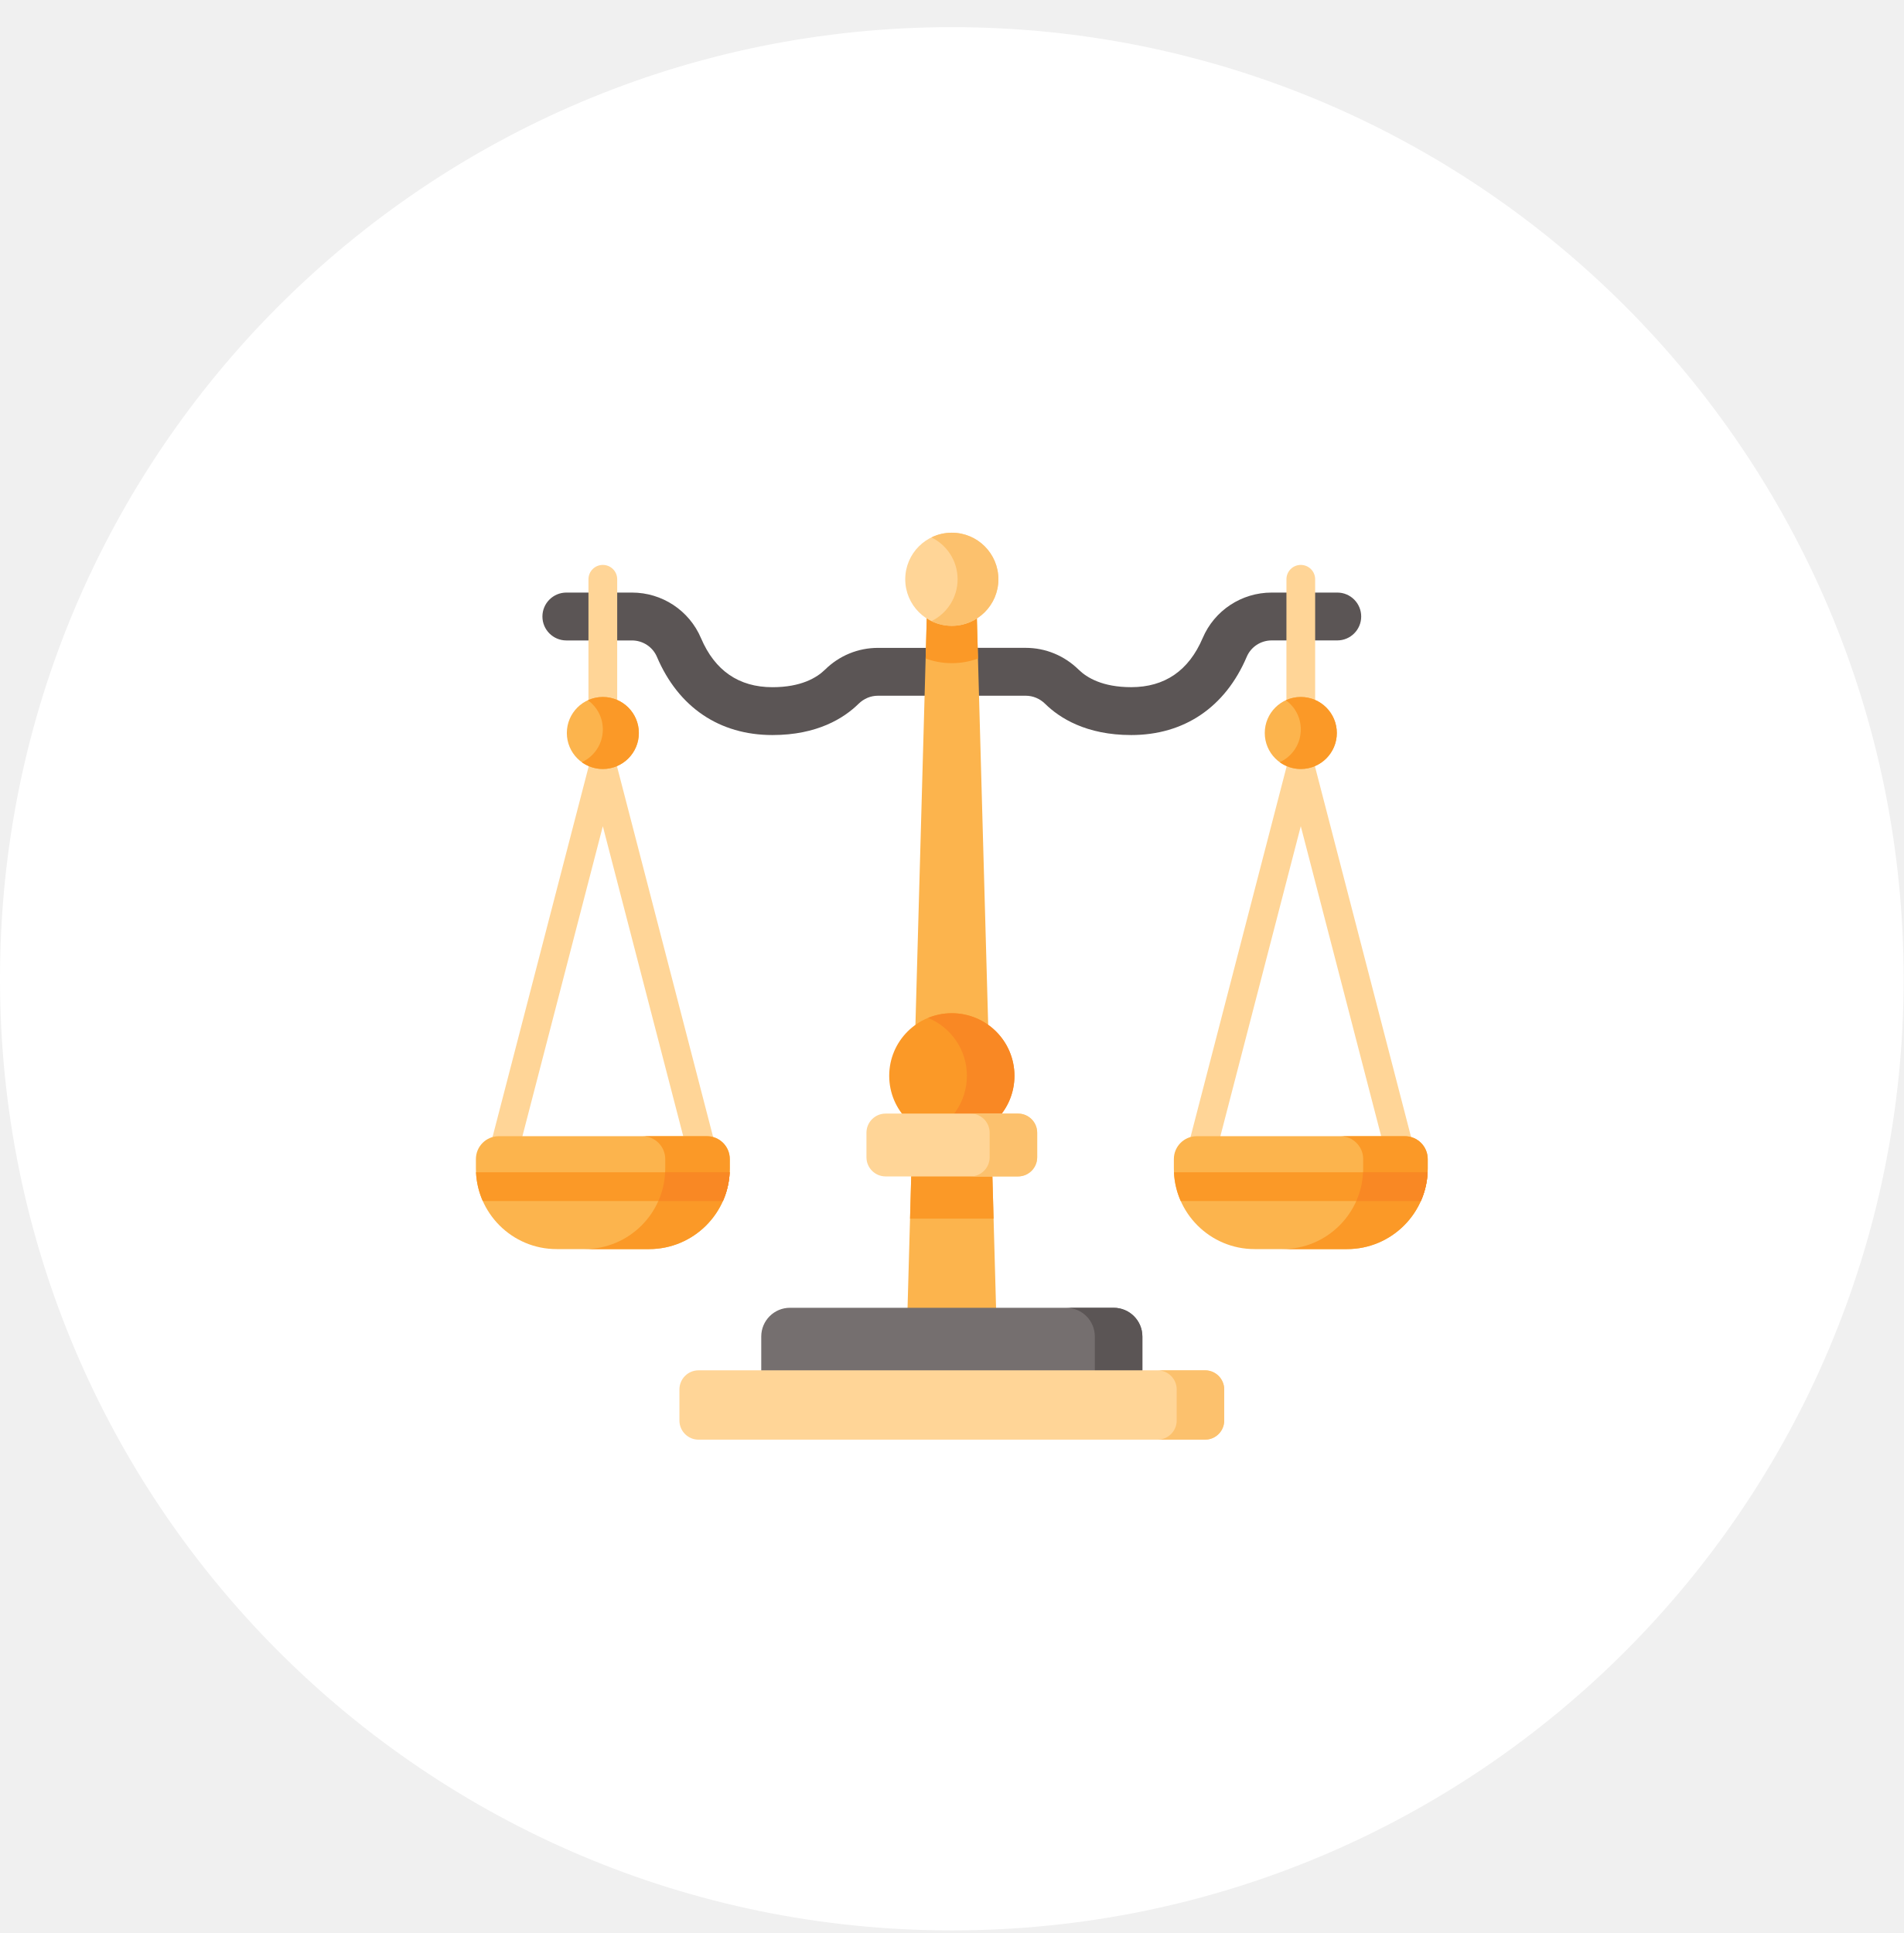
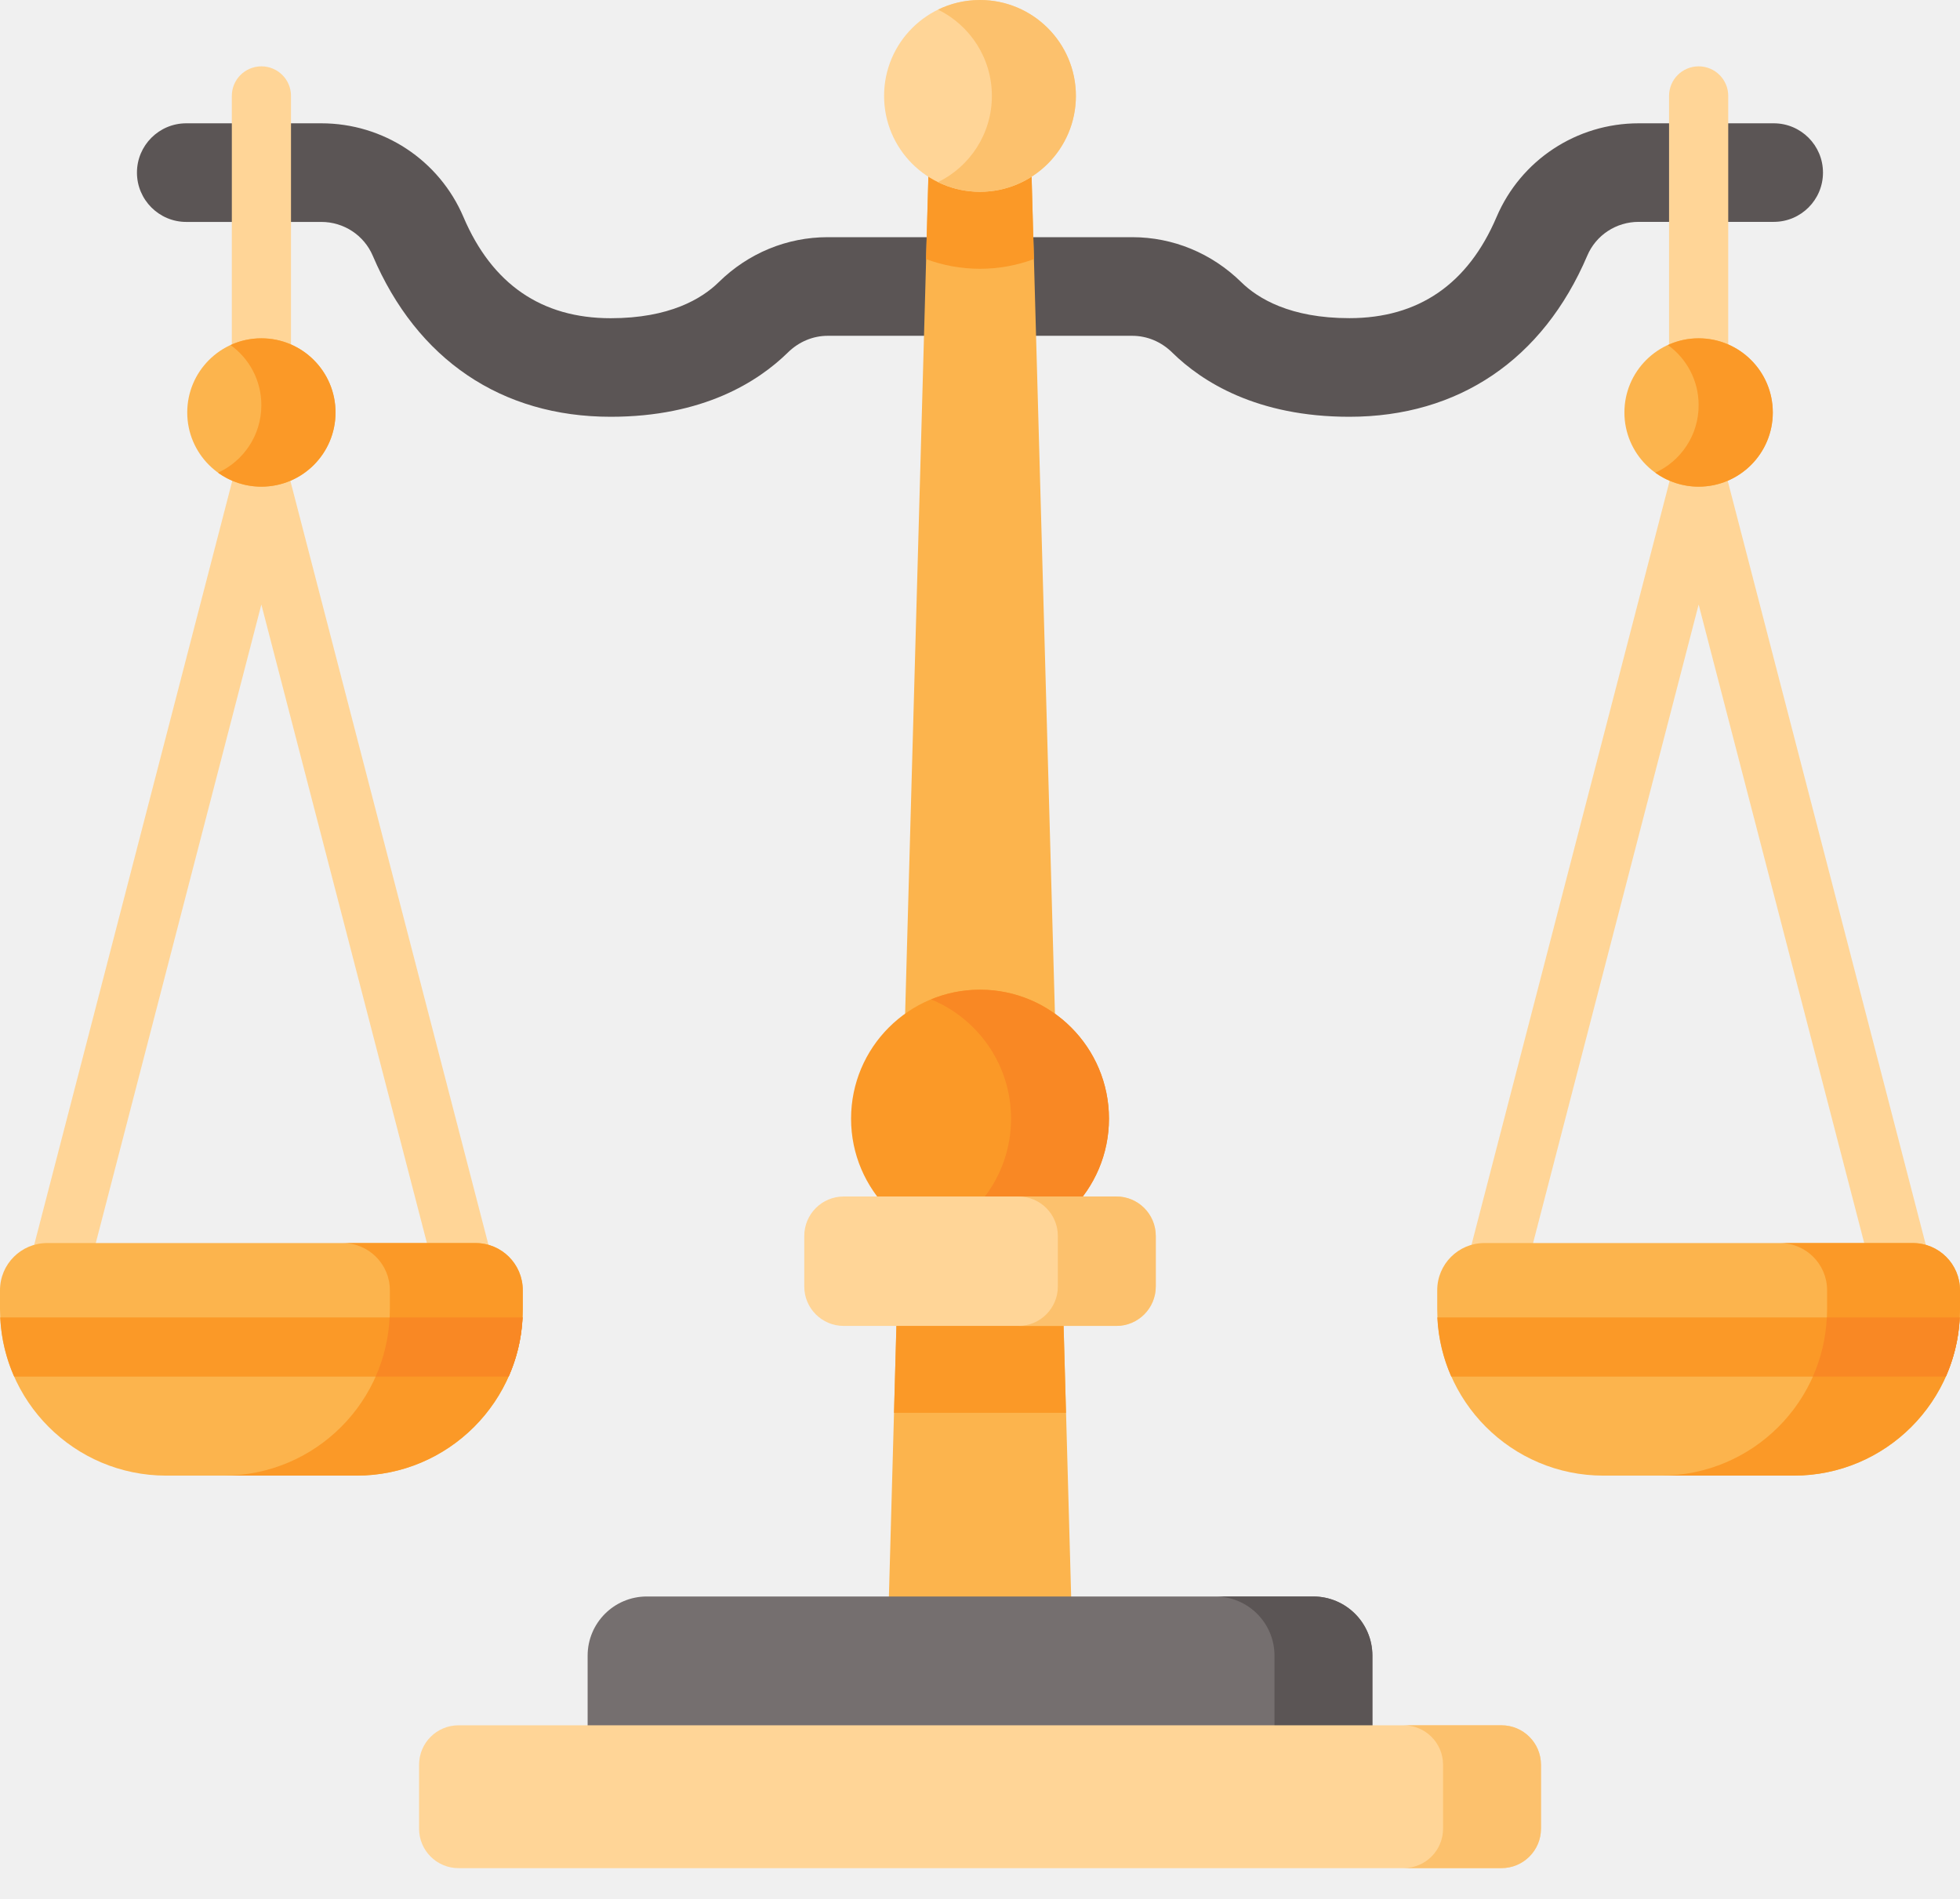
- <svg xmlns="http://www.w3.org/2000/svg" width="64" height="65" viewBox="0 0 64 65" fill="none">
-   <rect y="0.913" width="64" height="64" rx="32" fill="white" />
-   <path d="M32 23.395H29.514C29.273 23.395 29.041 23.492 28.863 23.668C28.375 24.147 27.478 24.717 25.97 24.717C24.187 24.717 22.808 23.784 22.086 22.088C21.943 21.753 21.613 21.536 21.246 21.536H19.041C18.596 21.536 18.236 21.176 18.236 20.731C18.236 20.287 18.597 19.926 19.041 19.926H21.246C22.259 19.926 23.171 20.527 23.567 21.457C24.033 22.553 24.842 23.108 25.97 23.108C26.933 23.108 27.461 22.788 27.735 22.52C28.216 22.046 28.848 21.786 29.514 21.786H32V23.395Z" fill="#5B5555" />
-   <path d="M20.267 24.048C20 24.048 19.784 23.832 19.784 23.565V19.479C19.784 19.212 20 18.996 20.267 18.996C20.534 18.996 20.75 19.212 20.75 19.479V23.565C20.75 23.832 20.534 24.048 20.267 24.048Z" fill="#FFD597" />
-   <path d="M32 23.395H34.485C34.727 23.395 34.958 23.491 35.137 23.667C35.624 24.146 36.522 24.717 38.03 24.717C39.812 24.717 41.191 23.783 41.914 22.088C42.056 21.752 42.386 21.535 42.754 21.535H44.959C45.403 21.535 45.763 21.175 45.763 20.731C45.763 20.286 45.403 19.926 44.959 19.926H42.754C41.74 19.926 40.829 20.527 40.433 21.457C39.966 22.552 39.158 23.107 38.03 23.107C37.066 23.107 36.538 22.787 36.265 22.519C35.783 22.046 35.151 21.785 34.485 21.785H32V23.395Z" fill="#5B5555" />
-   <path d="M43.732 24.048C43.466 24.048 43.249 23.832 43.249 23.565L43.25 19.479C43.25 19.212 43.466 18.996 43.732 18.996C43.999 18.996 44.215 19.212 44.215 19.479L44.215 23.565C44.215 23.832 43.999 24.048 43.732 24.048Z" fill="#FFD597" />
-   <path d="M33.598 47.952H30.401L31.182 19.903H32.817L33.598 47.952Z" fill="#FCB44D" />
-   <path d="M32.88 22.143C32.606 22.245 32.309 22.3 32 22.3C31.691 22.3 31.394 22.245 31.12 22.143L31.182 19.903H32.818L32.88 22.143Z" fill="#FB9927" />
-   <path d="M30.668 38.364L30.596 40.978H33.404L33.331 38.364H30.668Z" fill="#FB9927" />
-   <path d="M23.552 39.011C23.338 39.011 23.142 38.867 23.085 38.649L20.267 27.783L17.449 38.649C17.382 38.907 17.119 39.062 16.861 38.995C16.602 38.928 16.447 38.665 16.514 38.407L19.8 25.738C19.855 25.525 20.047 25.376 20.267 25.376C20.487 25.376 20.68 25.525 20.735 25.738L24.02 38.407C24.087 38.665 23.932 38.928 23.674 38.995C23.633 39.006 23.593 39.011 23.552 39.011Z" fill="#FFD597" />
-   <path d="M21.82 42.003H18.715C17.215 42.003 16 40.788 16 39.288V38.976C16 38.55 16.345 38.206 16.77 38.206H23.765C24.19 38.206 24.535 38.55 24.535 38.976V39.288C24.535 40.788 23.319 42.003 21.82 42.003Z" fill="#FCB44D" />
-   <path d="M24.532 39.42C24.516 39.763 24.436 40.089 24.305 40.386H16.23C16.099 40.089 16.019 39.763 16.003 39.42H24.532Z" fill="#FB9927" />
-   <path d="M24.535 38.976V39.288C24.535 40.787 23.32 42.003 21.82 42.003H19.65C21.15 42.003 22.365 40.787 22.365 39.288V38.976C22.365 38.55 22.02 38.206 21.595 38.206H23.765C24.19 38.206 24.535 38.55 24.535 38.976Z" fill="#FB9927" />
-   <path d="M20.267 25.859C20.936 25.859 21.478 25.317 21.478 24.648C21.478 23.979 20.936 23.437 20.267 23.437C19.599 23.437 19.057 23.979 19.057 24.648C19.057 25.317 19.599 25.859 20.267 25.859Z" fill="#FCB44D" />
-   <path d="M21.478 24.648C21.478 25.317 20.936 25.859 20.267 25.859C20.003 25.859 19.758 25.774 19.559 25.63C19.977 25.44 20.267 25.018 20.267 24.529C20.267 24.124 20.069 23.766 19.765 23.547C19.918 23.476 20.088 23.437 20.267 23.437C20.936 23.437 21.478 23.979 21.478 24.648Z" fill="#FB9927" />
-   <path d="M47.017 39.011C46.803 39.011 46.607 38.867 46.55 38.649L43.732 27.782L40.914 38.649C40.847 38.907 40.584 39.062 40.326 38.995C40.068 38.928 39.913 38.665 39.98 38.407L43.265 25.738C43.32 25.525 43.512 25.376 43.732 25.376C43.952 25.376 44.145 25.525 44.2 25.738L47.485 38.407C47.552 38.665 47.397 38.928 47.139 38.995C47.098 39.006 47.058 39.011 47.017 39.011Z" fill="#FFD597" />
-   <path d="M45.285 42.003H42.18C40.681 42.003 39.465 40.788 39.465 39.288V38.976C39.465 38.55 39.81 38.206 40.235 38.206H47.23C47.655 38.206 48 38.55 48 38.976V39.288C48 40.788 46.785 42.003 45.285 42.003Z" fill="#FCB44D" />
-   <path d="M47.997 39.42C47.98 39.763 47.901 40.089 47.769 40.386H39.695C39.564 40.089 39.484 39.763 39.468 39.42H47.997Z" fill="#FB9927" />
-   <path d="M48 38.976V39.288C48 40.787 46.785 42.003 45.285 42.003H43.115C44.615 42.003 45.83 40.787 45.83 39.288V38.976C45.83 38.55 45.485 38.206 45.06 38.206H47.23C47.655 38.206 48 38.55 48 38.976Z" fill="#FB9927" />
-   <path d="M24.532 39.42C24.516 39.763 24.436 40.089 24.305 40.386H22.134C22.265 40.089 22.345 39.763 22.361 39.42H24.532Z" fill="#F98824" />
-   <path d="M47.997 39.42C47.981 39.763 47.901 40.089 47.77 40.386H45.598C45.73 40.089 45.81 39.763 45.826 39.42H47.997Z" fill="#F98824" />
-   <path d="M43.732 25.859C44.401 25.859 44.943 25.317 44.943 24.648C44.943 23.979 44.401 23.437 43.732 23.437C43.063 23.437 42.521 23.979 42.521 24.648C42.521 25.317 43.063 25.859 43.732 25.859Z" fill="#FCB44D" />
-   <path d="M44.944 24.648C44.944 25.317 44.401 25.859 43.733 25.859C43.468 25.859 43.224 25.774 43.024 25.63C43.443 25.44 43.733 25.018 43.733 24.529C43.733 24.124 43.535 23.766 43.23 23.547C43.383 23.476 43.553 23.437 43.733 23.437C44.401 23.437 44.944 23.979 44.944 24.648Z" fill="#FB9927" />
-   <path d="M32 38.281C33.163 38.281 34.105 37.339 34.105 36.176C34.105 35.013 33.163 34.071 32 34.071C30.837 34.071 29.895 35.013 29.895 36.176C29.895 37.339 30.837 38.281 32 38.281Z" fill="#FB9927" />
-   <path d="M34.106 36.176C34.106 37.338 33.163 38.281 32 38.281C31.718 38.281 31.448 38.225 31.201 38.124C31.967 37.809 32.507 37.055 32.507 36.176C32.507 35.296 31.967 34.543 31.201 34.228C31.448 34.127 31.718 34.071 32 34.071C33.163 34.071 34.106 35.013 34.106 36.176Z" fill="#F98824" />
-   <path d="M32 21.044C32.864 21.044 33.565 20.343 33.565 19.479C33.565 18.614 32.864 17.913 32 17.913C31.135 17.913 30.434 18.614 30.434 19.479C30.434 20.343 31.135 21.044 32 21.044Z" fill="#FFD597" />
-   <path d="M33.566 19.479C33.566 20.343 32.864 21.044 32 21.044C31.754 21.044 31.522 20.988 31.314 20.887C31.835 20.632 32.194 20.098 32.194 19.479C32.194 18.86 31.835 18.325 31.314 18.071C31.522 17.969 31.754 17.913 32 17.913C32.864 17.913 33.566 18.614 33.566 19.479Z" fill="#FCC16D" />
-   <path d="M38.407 46.622H25.593V44.942C25.593 44.408 26.026 43.976 26.559 43.976H37.441C37.974 43.976 38.407 44.408 38.407 44.942V46.622Z" fill="#756F6F" />
-   <path d="M38.406 44.942V46.622H36.808V44.942C36.808 44.408 36.375 43.976 35.842 43.976H37.44C37.974 43.976 38.406 44.408 38.406 44.942Z" fill="#5B5555" />
-   <path d="M40.514 48.411H23.485C23.13 48.411 22.842 48.123 22.842 47.767V46.723C22.842 46.367 23.13 46.079 23.485 46.079H40.514C40.87 46.079 41.158 46.367 41.158 46.723V47.767C41.158 48.123 40.87 48.411 40.514 48.411Z" fill="#FFD597" />
-   <path d="M41.158 46.723V47.767C41.158 48.122 40.87 48.41 40.515 48.41H38.916C39.272 48.41 39.56 48.122 39.56 47.767V46.723C39.56 46.367 39.272 46.079 38.916 46.079H40.515C40.87 46.079 41.158 46.367 41.158 46.723Z" fill="#FCC16D" />
-   <path d="M34.226 39.559H29.774C29.418 39.559 29.13 39.271 29.13 38.915V38.09C29.13 37.734 29.418 37.446 29.774 37.446H34.226C34.582 37.446 34.87 37.734 34.87 38.09V38.915C34.87 39.271 34.582 39.559 34.226 39.559Z" fill="#FFD597" />
-   <path d="M34.87 38.09V38.915C34.87 39.27 34.582 39.559 34.226 39.559H32.628C32.984 39.559 33.272 39.27 33.272 38.915V38.09C33.272 37.734 32.984 37.446 32.628 37.446H34.226C34.582 37.446 34.87 37.734 34.87 38.09Z" fill="#FCC16D" />
+ <svg xmlns="http://www.w3.org/2000/svg" width="32" height="31" viewBox="0 0 32 31" fill="none">
+   <path d="M16 5.482H13.514C13.273 5.482 13.042 5.579 12.863 5.755C12.375 6.233 11.478 6.804 9.97 6.804C8.188 6.804 6.808 5.871 6.086 4.175C5.943 3.84 5.613 3.623 5.246 3.623H3.041C2.597 3.623 2.236 3.262 2.236 2.818C2.236 2.373 2.597 2.013 3.041 2.013H5.246C6.26 2.013 7.171 2.614 7.567 3.544C8.034 4.639 8.842 5.195 9.97 5.195C10.934 5.195 11.461 4.875 11.735 4.606C12.216 4.133 12.848 3.872 13.514 3.872H16V5.482Z" fill="#5B5555" />
+   <path d="M4.268 6.135C4.001 6.135 3.785 5.919 3.785 5.652V1.565C3.785 1.299 4.001 1.083 4.268 1.083C4.535 1.083 4.751 1.299 4.751 1.565V5.652C4.751 5.919 4.535 6.135 4.268 6.135Z" fill="#FFD597" />
+   <path d="M16 5.482H18.485C18.727 5.482 18.958 5.578 19.137 5.754C19.624 6.233 20.522 6.804 22.03 6.804C23.812 6.804 25.191 5.87 25.914 4.175C26.056 3.839 26.386 3.622 26.754 3.622H28.959C29.403 3.622 29.763 3.262 29.763 2.818C29.763 2.373 29.403 2.013 28.959 2.013H26.754C25.74 2.013 24.829 2.614 24.433 3.544C23.966 4.639 23.158 5.194 22.03 5.194C21.066 5.194 20.538 4.874 20.265 4.606C19.783 4.133 19.151 3.872 18.485 3.872H16V5.482Z" fill="#5B5555" />
+   <path d="M27.733 6.135C27.466 6.135 27.25 5.919 27.25 5.652L27.25 1.565C27.25 1.299 27.466 1.083 27.733 1.083C28 1.083 28.216 1.299 28.216 1.565L28.216 5.652C28.216 5.919 28 6.135 27.733 6.135Z" fill="#FFD597" />
+   <path d="M17.599 30.039H14.402L15.183 1.99H16.818L17.599 30.039Z" fill="#FCB44D" />
+   <path d="M16.88 4.23C16.605 4.332 16.308 4.388 15.999 4.388C15.69 4.388 15.393 4.332 15.119 4.23L15.182 1.99H16.817L16.88 4.23Z" fill="#FB9927" />
+   <path d="M14.668 20.452L14.596 23.065H17.404L17.331 20.452H14.668Z" fill="#FB9927" />
+   <path d="M7.552 21.098C7.337 21.098 7.141 20.953 7.085 20.736L4.267 9.869L1.449 20.736C1.382 20.994 1.118 21.149 0.86 21.082C0.602 21.015 0.447 20.752 0.514 20.493L3.799 7.824C3.854 7.611 4.047 7.463 4.267 7.463C4.487 7.463 4.679 7.611 4.734 7.824L8.019 20.493C8.086 20.752 7.931 21.015 7.673 21.082C7.633 21.093 7.592 21.098 7.552 21.098Z" fill="#FFD597" />
+   <path d="M5.82 24.09H2.715C1.215 24.09 0 22.875 0 21.375V21.063C0 20.637 0.345 20.293 0.77 20.293H7.765C8.19 20.293 8.535 20.637 8.535 21.063V21.375C8.535 22.875 7.319 24.09 5.82 24.09Z" fill="#FCB44D" />
+   <path d="M8.533 21.507C8.516 21.85 8.437 22.175 8.305 22.473H0.231C0.1 22.175 0.02 21.85 0.004 21.507H8.533Z" fill="#FB9927" />
+   <path d="M8.535 21.063V21.375C8.535 22.874 7.32 24.09 5.821 24.09H3.65C5.15 24.09 6.365 22.874 6.365 21.375V21.063C6.365 20.637 6.02 20.293 5.595 20.293H7.765C8.19 20.293 8.535 20.637 8.535 21.063Z" fill="#FB9927" />
+   <path d="M4.268 7.945C4.936 7.945 5.478 7.403 5.478 6.734C5.478 6.065 4.936 5.523 4.268 5.523C3.599 5.523 3.057 6.065 3.057 6.734C3.057 7.403 3.599 7.945 4.268 7.945Z" fill="#FCB44D" />
+   <path d="M5.478 6.734C5.478 7.403 4.936 7.945 4.267 7.945C4.002 7.945 3.758 7.86 3.559 7.717C3.977 7.526 4.267 7.104 4.267 6.615C4.267 6.21 4.069 5.852 3.764 5.633C3.917 5.562 4.088 5.523 4.267 5.523C4.936 5.523 5.478 6.065 5.478 6.734Z" fill="#FB9927" />
+   <path d="M31.018 21.098C30.804 21.098 30.608 20.953 30.551 20.736L27.733 9.869L24.915 20.736C24.848 20.994 24.585 21.149 24.327 21.082C24.068 21.015 23.913 20.752 23.98 20.493L27.266 7.824C27.321 7.611 27.513 7.463 27.733 7.463C27.953 7.463 28.146 7.611 28.201 7.824L31.486 20.493C31.553 20.752 31.398 21.015 31.14 21.082C31.099 21.093 31.059 21.098 31.018 21.098Z" fill="#FFD597" />
+   <path d="M29.285 24.09H26.18C24.68 24.09 23.465 22.875 23.465 21.375V21.063C23.465 20.637 23.81 20.293 24.235 20.293H31.229C31.655 20.293 32 20.637 32 21.063V21.375C32 22.875 30.784 24.09 29.285 24.09Z" fill="#FCB44D" />
+   <path d="M31.995 21.507C31.979 21.85 31.899 22.175 31.768 22.473H23.694C23.563 22.175 23.483 21.85 23.467 21.507H31.995Z" fill="#FB9927" />
+   <path d="M32 21.063V21.375C32 22.874 30.785 24.09 29.285 24.09H27.115C28.615 24.09 29.83 22.874 29.83 21.375V21.063C29.83 20.637 29.485 20.293 29.06 20.293H31.23C31.655 20.293 32 20.637 32 21.063Z" fill="#FB9927" />
+   <path d="M8.531 21.507C8.515 21.849 8.435 22.175 8.304 22.473H6.133C6.265 22.175 6.345 21.849 6.361 21.507H8.531Z" fill="#F98824" />
+   <path d="M31.996 21.507C31.98 21.849 31.9 22.175 31.769 22.473H29.598C29.73 22.175 29.809 21.849 29.826 21.507H31.996Z" fill="#F98824" />
+   <path d="M27.732 7.945C28.401 7.945 28.943 7.403 28.943 6.734C28.943 6.065 28.401 5.523 27.732 5.523C27.064 5.523 26.521 6.065 26.521 6.734C26.521 7.403 27.064 7.945 27.732 7.945Z" fill="#FCB44D" />
+   <path d="M28.944 6.734C28.944 7.403 28.402 7.945 27.733 7.945C27.469 7.945 27.225 7.86 27.025 7.717C27.444 7.526 27.733 7.104 27.733 6.615C27.733 6.21 27.535 5.852 27.231 5.633C27.384 5.562 27.555 5.523 27.733 5.523C28.402 5.523 28.944 6.065 28.944 6.734Z" fill="#FB9927" />
+   <path d="M16 20.368C17.162 20.368 18.105 19.425 18.105 18.263C18.105 17.1 17.162 16.157 16 16.157C14.837 16.157 13.895 17.1 13.895 18.263C13.895 19.425 14.837 20.368 16 20.368Z" fill="#FB9927" />
+   <path d="M18.106 18.262C18.106 19.425 17.163 20.368 16 20.368C15.717 20.368 15.448 20.312 15.201 20.211C15.967 19.896 16.507 19.142 16.507 18.262C16.507 17.383 15.967 16.63 15.201 16.315C15.448 16.213 15.717 16.157 16 16.157C17.163 16.157 18.106 17.1 18.106 18.262Z" fill="#F98824" />
+   <path d="M15.999 3.131C16.864 3.131 17.565 2.43 17.565 1.566C17.565 0.701 16.864 0 15.999 0C15.134 0 14.434 0.701 14.434 1.566C14.434 2.43 15.134 3.131 15.999 3.131Z" fill="#FFD597" />
+   <path d="M17.566 1.566C17.566 2.43 16.864 3.131 16 3.131C15.754 3.131 15.522 3.075 15.315 2.973C15.835 2.719 16.194 2.184 16.194 1.566C16.194 0.947 15.835 0.412 15.315 0.157C15.522 0.056 15.754 4.18157e-09 16 4.18157e-09C16.864 -6.24956e-05 17.566 0.7 17.566 1.566Z" fill="#FCC16D" />
+   <path d="M22.407 28.709H9.594V27.029C9.594 26.495 10.026 26.063 10.56 26.063H21.441C21.974 26.063 22.407 26.495 22.407 27.029V28.709Z" fill="#756F6F" />
+   <path d="M22.406 27.029V28.709H20.808V27.029C20.808 26.495 20.375 26.063 19.842 26.063H21.44C21.974 26.063 22.406 26.495 22.406 27.029Z" fill="#5B5555" />
+   <path d="M24.514 30.498H7.486C7.13 30.498 6.842 30.209 6.842 29.854V28.81C6.842 28.454 7.13 28.166 7.486 28.166H24.514C24.87 28.166 25.158 28.454 25.158 28.81V29.854C25.158 30.209 24.87 30.498 24.514 30.498Z" fill="#FFD597" />
+   <path d="M25.159 28.81V29.854C25.159 30.209 24.87 30.497 24.515 30.497H22.916C23.272 30.497 23.56 30.209 23.56 29.854V28.81C23.56 28.454 23.272 28.166 22.916 28.166H24.515C24.87 28.166 25.159 28.454 25.159 28.81Z" fill="#FCC16D" />
+   <path d="M18.227 21.646H13.775C13.419 21.646 13.131 21.358 13.131 21.003V20.177C13.131 19.821 13.419 19.533 13.775 19.533H18.227C18.583 19.533 18.871 19.821 18.871 20.177V21.003C18.871 21.358 18.583 21.646 18.227 21.646Z" fill="#FFD597" />
+   <path d="M18.869 20.177V21.002C18.869 21.358 18.581 21.646 18.226 21.646H16.627C16.983 21.646 17.271 21.358 17.271 21.002V20.177C17.271 19.821 16.983 19.533 16.627 19.533H18.226C18.581 19.533 18.869 19.821 18.869 20.177Z" fill="#FCC16D" />
</svg>
